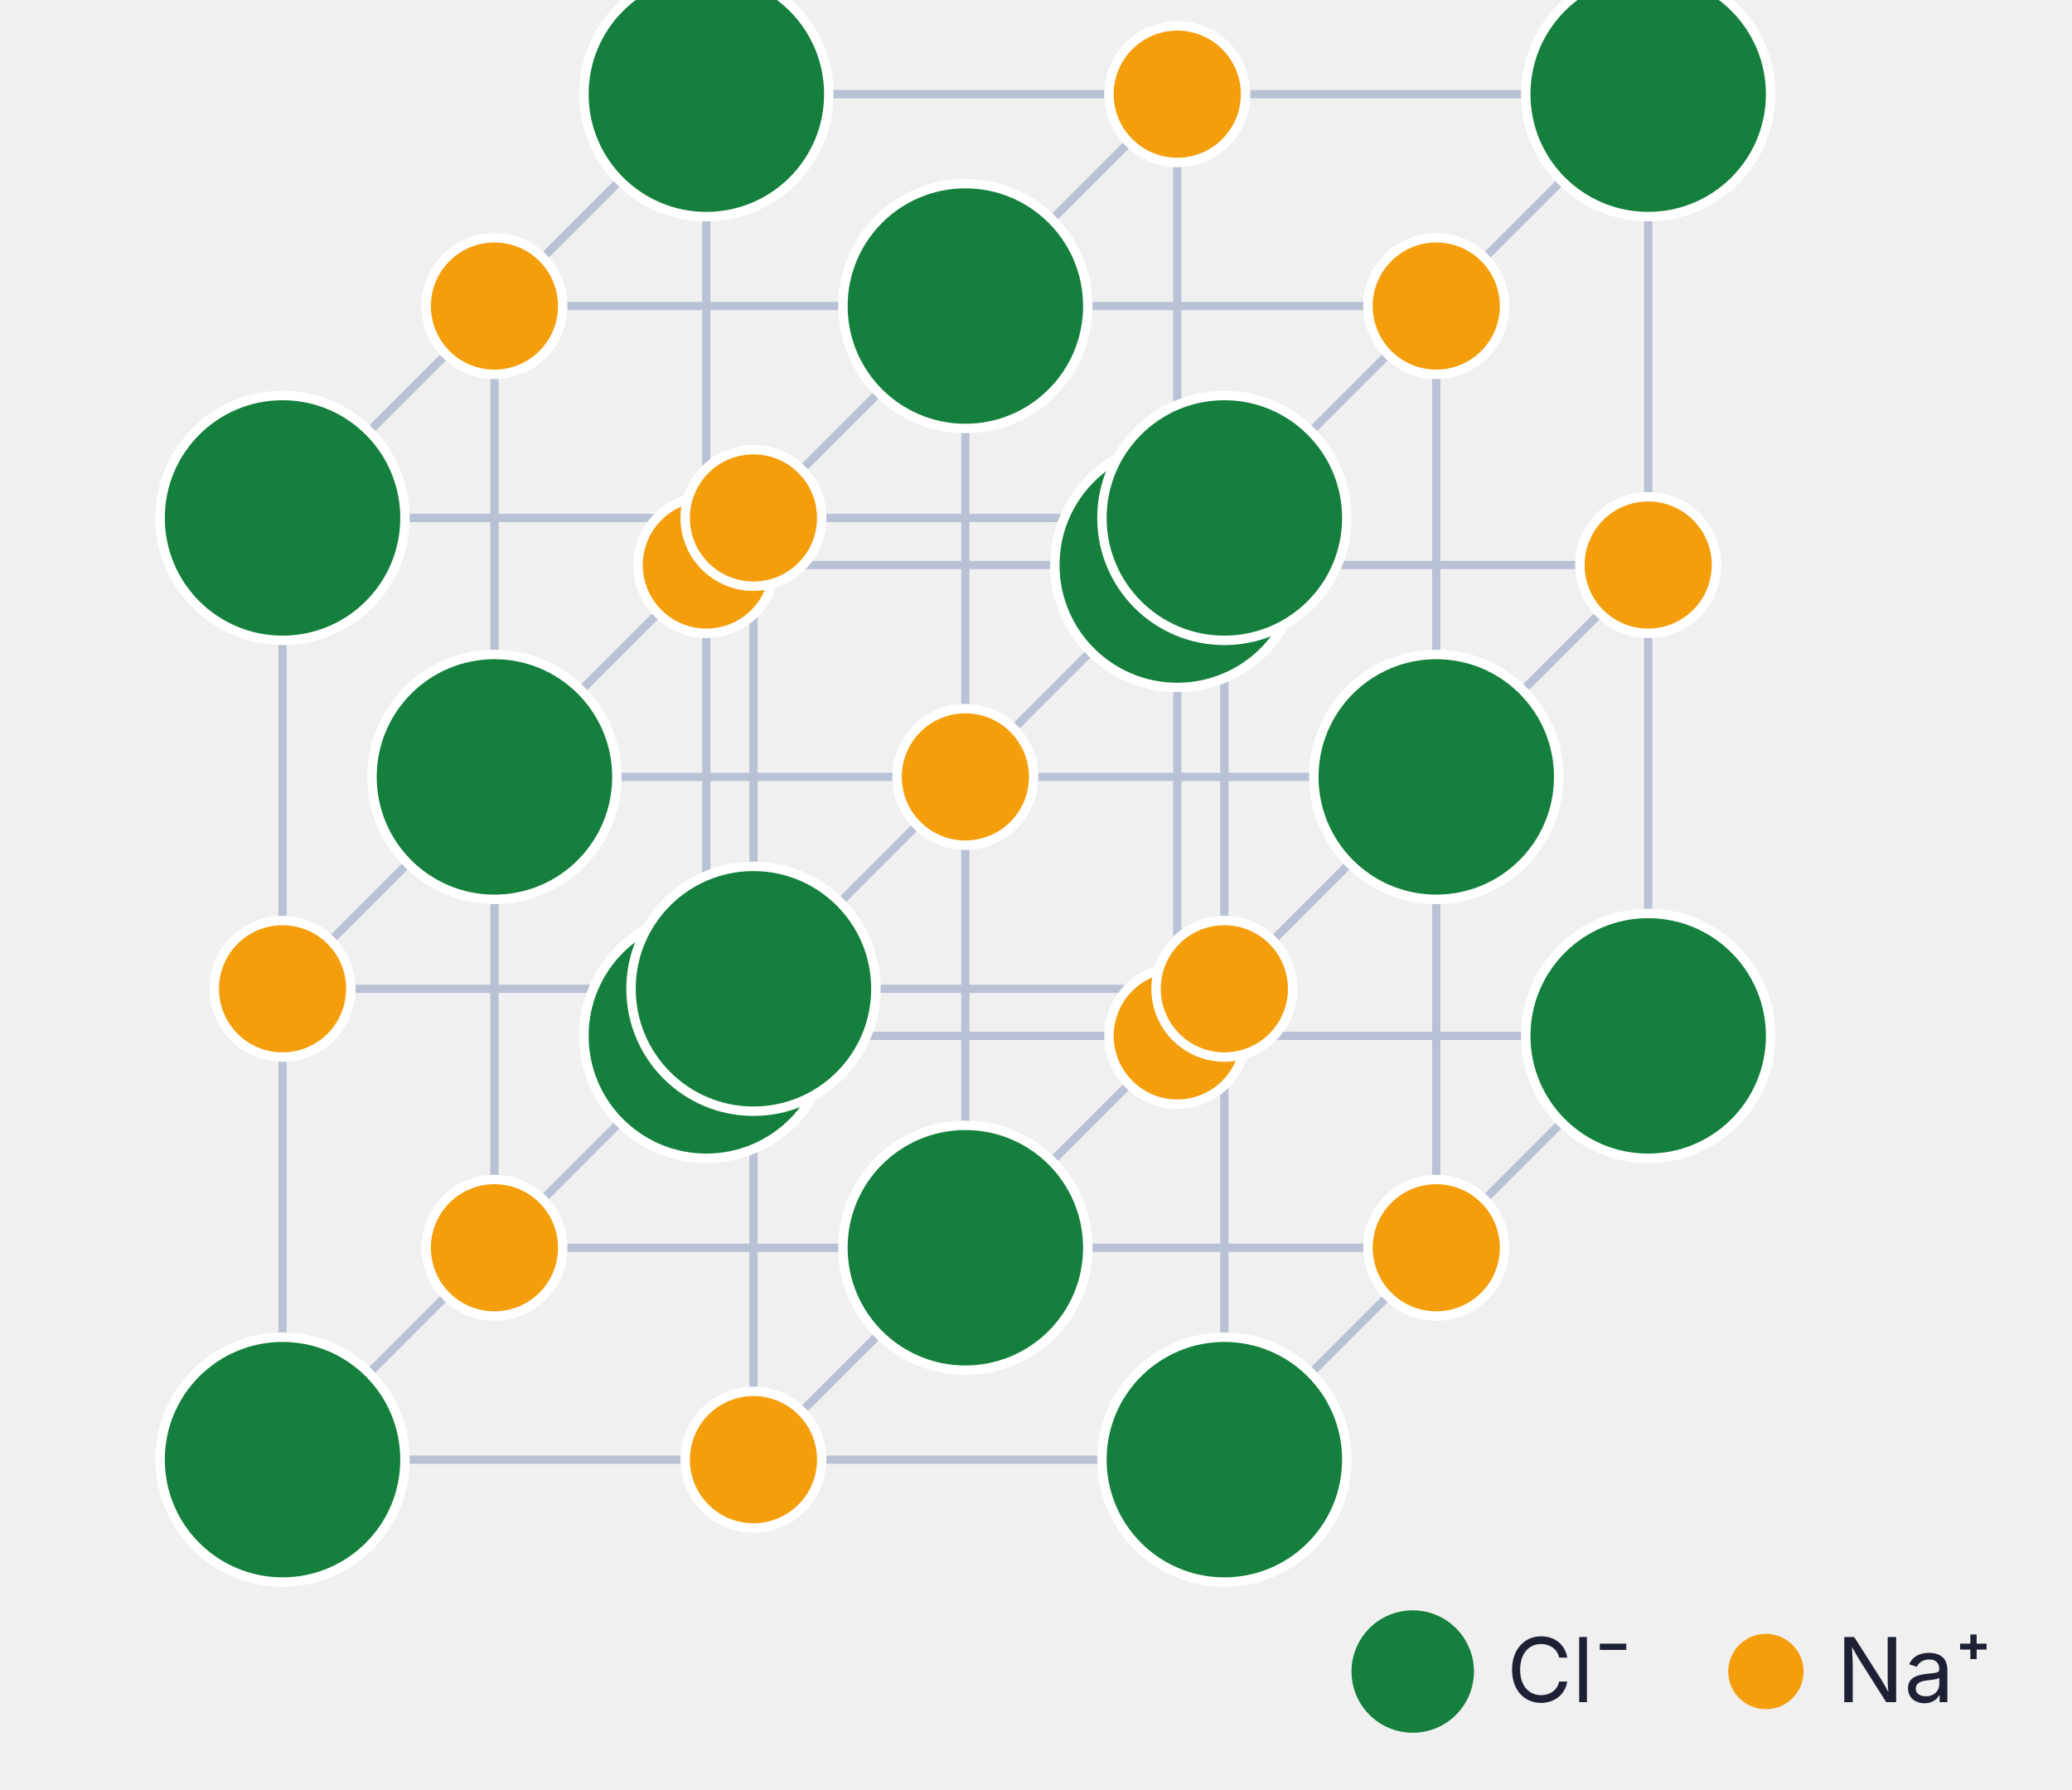
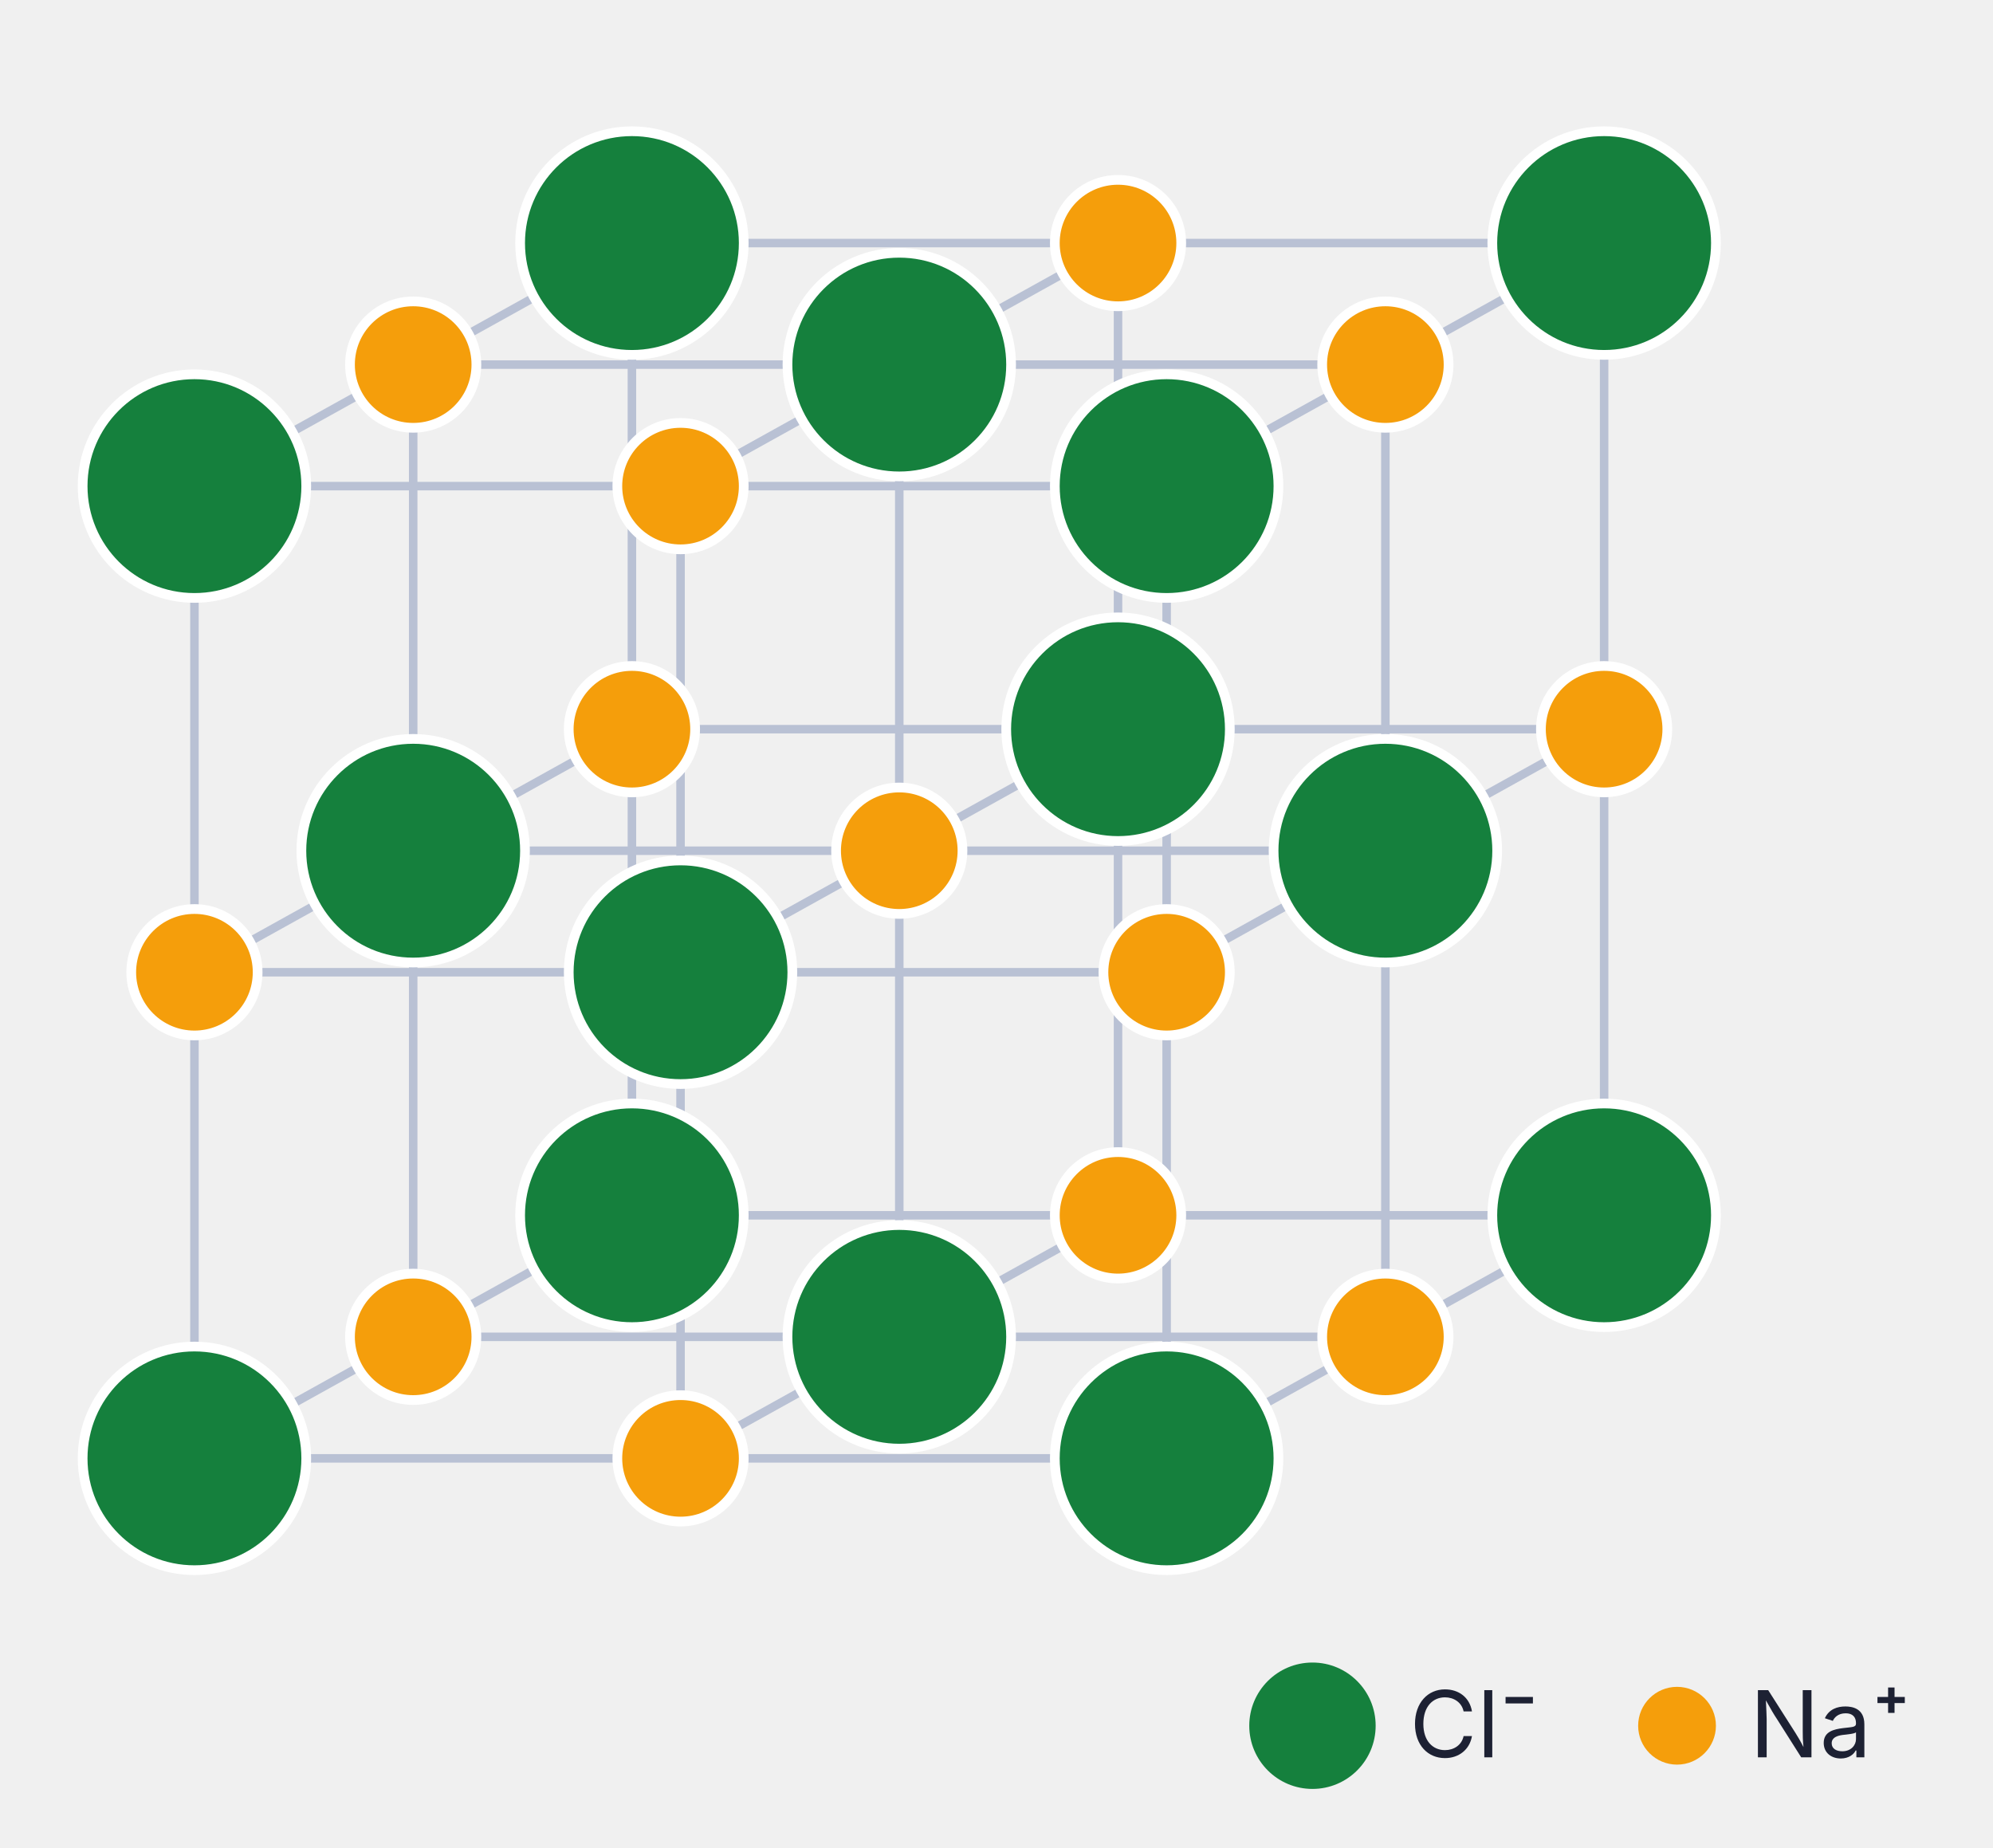
- <svg viewBox="0 0 88 76" class="grafik">
+ <svg viewBox="2 4 82 76" class="grafik">
  <g font-family="Inter">
+     <line x1="28.0" y1="54.0" x2="48.0" y2="54.0" stroke="#b9c1d4" stroke-width=".35" />
+     <line x1="28.0" y1="54.0" x2="28.0" y2="34.0" stroke="#b9c1d4" stroke-width=".35" />
+     <line x1="48.0" y1="54.0" x2="68.0" y2="54.0" stroke="#b9c1d4" stroke-width=".35" />
+     <line x1="48.0" y1="54.0" x2="48.0" y2="34.0" stroke="#b9c1d4" stroke-width=".35" />
+     <line x1="68.0" y1="54.0" x2="68.0" y2="34.0" stroke="#b9c1d4" stroke-width=".35" />
+     <line x1="28.0" y1="34.0" x2="48.0" y2="34.0" stroke="#b9c1d4" stroke-width=".35" />
+     <line x1="28.0" y1="34.0" x2="28.0" y2="14.0" stroke="#b9c1d4" stroke-width=".35" />
+     <line x1="48.0" y1="34.0" x2="68.0" y2="34.0" stroke="#b9c1d4" stroke-width=".35" />
+     <line x1="48.0" y1="34.0" x2="48.0" y2="14.0" stroke="#b9c1d4" stroke-width=".35" />
+     <line x1="68.0" y1="34.0" x2="68.0" y2="14.0" stroke="#b9c1d4" stroke-width=".35" />
+     <line x1="28.0" y1="14.0" x2="48.0" y2="14.0" stroke="#b9c1d4" stroke-width=".35" />
+     <line x1="48.0" y1="14.0" x2="68.0" y2="14.0" stroke="#b9c1d4" stroke-width=".35" />
+     <line x1="19.0" y1="59.0" x2="39.0" y2="59.0" stroke="#b9c1d4" stroke-width=".35" />
+     <line x1="19.0" y1="59.0" x2="28.0" y2="54.0" stroke="#b9c1d4" stroke-width=".35" />
+     <line x1="19.0" y1="59.0" x2="19.0" y2="39.0" stroke="#b9c1d4" stroke-width=".35" />
+     <line x1="39.0" y1="59.0" x2="59.0" y2="59.0" stroke="#b9c1d4" stroke-width=".35" />
+     <line x1="39.0" y1="59.0" x2="48.0" y2="54.0" stroke="#b9c1d4" stroke-width=".35" />
+     <line x1="39.0" y1="59.0" x2="39.0" y2="39.0" stroke="#b9c1d4" stroke-width=".35" />
+     <line x1="59.0" y1="59.0" x2="68.0" y2="54.0" stroke="#b9c1d4" stroke-width=".35" />
+     <line x1="59.0" y1="59.0" x2="59.0" y2="39.0" stroke="#b9c1d4" stroke-width=".35" />
+     <line x1="19.0" y1="39.0" x2="39.0" y2="39.0" stroke="#b9c1d4" stroke-width=".35" />
+     <line x1="19.0" y1="39.0" x2="28.0" y2="34.0" stroke="#b9c1d4" stroke-width=".35" />
+     <line x1="19.0" y1="39.0" x2="19.0" y2="19.0" stroke="#b9c1d4" stroke-width=".35" />
+     <line x1="39.0" y1="39.0" x2="59.0" y2="39.0" stroke="#b9c1d4" stroke-width=".35" />
+     <line x1="39.0" y1="39.0" x2="48.0" y2="34.0" stroke="#b9c1d4" stroke-width=".35" />
+     <line x1="39.0" y1="39.0" x2="39.0" y2="19.0" stroke="#b9c1d4" stroke-width=".35" />
+     <line x1="59.0" y1="39.0" x2="68.0" y2="34.0" stroke="#b9c1d4" stroke-width=".35" />
+     <line x1="59.0" y1="39.0" x2="59.0" y2="19.0" stroke="#b9c1d4" stroke-width=".35" />
+     <line x1="19.0" y1="19.0" x2="39.0" y2="19.0" stroke="#b9c1d4" stroke-width=".35" />
+     <line x1="19.0" y1="19.0" x2="28.0" y2="14.0" stroke="#b9c1d4" stroke-width=".35" />
+     <line x1="39.0" y1="19.0" x2="59.0" y2="19.0" stroke="#b9c1d4" stroke-width=".35" />
+     <line x1="39.0" y1="19.0" x2="48.0" y2="14.0" stroke="#b9c1d4" stroke-width=".35" />
+     <line x1="59.0" y1="19.0" x2="68.0" y2="14.0" stroke="#b9c1d4" stroke-width=".35" />
+     <line x1="10.0" y1="64.0" x2="30.0" y2="64.0" stroke="#b9c1d4" stroke-width=".35" />
+     <line x1="10.0" y1="64.0" x2="19.0" y2="59.0" stroke="#b9c1d4" stroke-width=".35" />
+     <line x1="10.0" y1="64.0" x2="10.0" y2="44.0" stroke="#b9c1d4" stroke-width=".35" />
+     <line x1="30.0" y1="64.0" x2="50.0" y2="64.0" stroke="#b9c1d4" stroke-width=".35" />
+     <line x1="30.0" y1="64.0" x2="39.0" y2="59.0" stroke="#b9c1d4" stroke-width=".35" />
+     <line x1="30.0" y1="64.0" x2="30.0" y2="44.0" stroke="#b9c1d4" stroke-width=".35" />
+     <line x1="50.0" y1="64.0" x2="59.0" y2="59.0" stroke="#b9c1d4" stroke-width=".35" />
+     <line x1="50.0" y1="64.0" x2="50.0" y2="44.0" stroke="#b9c1d4" stroke-width=".35" />
+     <line x1="10.0" y1="44.0" x2="30.0" y2="44.0" stroke="#b9c1d4" stroke-width=".35" />
+     <line x1="10.0" y1="44.0" x2="19.0" y2="39.0" stroke="#b9c1d4" stroke-width=".35" />
+     <line x1="10.0" y1="44.0" x2="10.0" y2="24.0" stroke="#b9c1d4" stroke-width=".35" />
    <line x1="30.0" y1="44.0" x2="50.0" y2="44.0" stroke="#b9c1d4" stroke-width=".35" />
+     <line x1="30.0" y1="44.0" x2="39.0" y2="39.0" stroke="#b9c1d4" stroke-width=".35" />
    <line x1="30.0" y1="44.0" x2="30.0" y2="24.0" stroke="#b9c1d4" stroke-width=".35" />
-     <line x1="50.0" y1="44.0" x2="70.0" y2="44.0" stroke="#b9c1d4" stroke-width=".35" />
+     <line x1="50.0" y1="44.0" x2="59.0" y2="39.0" stroke="#b9c1d4" stroke-width=".35" />
    <line x1="50.0" y1="44.0" x2="50.0" y2="24.0" stroke="#b9c1d4" stroke-width=".35" />
-     <line x1="70.0" y1="44.0" x2="70.0" y2="24.0" stroke="#b9c1d4" stroke-width=".35" />
+     <line x1="10.0" y1="24.0" x2="30.0" y2="24.0" stroke="#b9c1d4" stroke-width=".35" />
+     <line x1="10.0" y1="24.0" x2="19.0" y2="19.0" stroke="#b9c1d4" stroke-width=".35" />
    <line x1="30.0" y1="24.0" x2="50.0" y2="24.0" stroke="#b9c1d4" stroke-width=".35" />
-     <line x1="30.0" y1="24.0" x2="30.0" y2="4.0" stroke="#b9c1d4" stroke-width=".35" />
-     <line x1="50.0" y1="24.0" x2="70.0" y2="24.0" stroke="#b9c1d4" stroke-width=".35" />
-     <line x1="50.0" y1="24.0" x2="50.0" y2="4.0" stroke="#b9c1d4" stroke-width=".35" />
-     <line x1="70.0" y1="24.0" x2="70.0" y2="4.0" stroke="#b9c1d4" stroke-width=".35" />
-     <line x1="30.0" y1="4.0" x2="50.0" y2="4.0" stroke="#b9c1d4" stroke-width=".35" />
-     <line x1="50.0" y1="4.0" x2="70.0" y2="4.0" stroke="#b9c1d4" stroke-width=".35" />
-     <line x1="21.0" y1="53.0" x2="41.0" y2="53.0" stroke="#b9c1d4" stroke-width=".35" />
-     <line x1="21.0" y1="53.0" x2="30.0" y2="44.0" stroke="#b9c1d4" stroke-width=".35" />
-     <line x1="21.0" y1="53.0" x2="21.0" y2="33.0" stroke="#b9c1d4" stroke-width=".35" />
-     <line x1="41.0" y1="53.0" x2="61.0" y2="53.0" stroke="#b9c1d4" stroke-width=".35" />
-     <line x1="41.0" y1="53.0" x2="50.0" y2="44.0" stroke="#b9c1d4" stroke-width=".35" />
-     <line x1="41.0" y1="53.0" x2="41.0" y2="33.0" stroke="#b9c1d4" stroke-width=".35" />
-     <line x1="61.0" y1="53.0" x2="70.0" y2="44.0" stroke="#b9c1d4" stroke-width=".35" />
-     <line x1="61.0" y1="53.0" x2="61.0" y2="33.0" stroke="#b9c1d4" stroke-width=".35" />
-     <line x1="21.0" y1="33.0" x2="41.0" y2="33.0" stroke="#b9c1d4" stroke-width=".35" />
-     <line x1="21.0" y1="33.0" x2="30.0" y2="24.0" stroke="#b9c1d4" stroke-width=".35" />
-     <line x1="21.0" y1="33.0" x2="21.0" y2="13.0" stroke="#b9c1d4" stroke-width=".35" />
-     <line x1="41.0" y1="33.0" x2="61.0" y2="33.0" stroke="#b9c1d4" stroke-width=".35" />
-     <line x1="41.0" y1="33.0" x2="50.0" y2="24.0" stroke="#b9c1d4" stroke-width=".35" />
-     <line x1="41.0" y1="33.0" x2="41.0" y2="13.0" stroke="#b9c1d4" stroke-width=".35" />
-     <line x1="61.0" y1="33.0" x2="70.0" y2="24.0" stroke="#b9c1d4" stroke-width=".35" />
-     <line x1="61.0" y1="33.0" x2="61.0" y2="13.0" stroke="#b9c1d4" stroke-width=".35" />
-     <line x1="21.0" y1="13.0" x2="41.0" y2="13.0" stroke="#b9c1d4" stroke-width=".35" />
-     <line x1="21.0" y1="13.0" x2="30.0" y2="4.0" stroke="#b9c1d4" stroke-width=".35" />
-     <line x1="41.0" y1="13.0" x2="61.0" y2="13.0" stroke="#b9c1d4" stroke-width=".35" />
-     <line x1="41.0" y1="13.0" x2="50.0" y2="4.0" stroke="#b9c1d4" stroke-width=".35" />
-     <line x1="61.0" y1="13.0" x2="70.0" y2="4.0" stroke="#b9c1d4" stroke-width=".35" />
-     <line x1="12.0" y1="62.0" x2="32.0" y2="62.0" stroke="#b9c1d4" stroke-width=".35" />
-     <line x1="12.0" y1="62.0" x2="21.0" y2="53.0" stroke="#b9c1d4" stroke-width=".35" />
-     <line x1="12.0" y1="62.0" x2="12.0" y2="42.0" stroke="#b9c1d4" stroke-width=".35" />
-     <line x1="32.0" y1="62.0" x2="52.0" y2="62.0" stroke="#b9c1d4" stroke-width=".35" />
-     <line x1="32.0" y1="62.0" x2="41.0" y2="53.0" stroke="#b9c1d4" stroke-width=".35" />
-     <line x1="32.0" y1="62.0" x2="32.0" y2="42.0" stroke="#b9c1d4" stroke-width=".35" />
-     <line x1="52.0" y1="62.0" x2="61.0" y2="53.0" stroke="#b9c1d4" stroke-width=".35" />
-     <line x1="52.0" y1="62.0" x2="52.0" y2="42.0" stroke="#b9c1d4" stroke-width=".35" />
-     <line x1="12.0" y1="42.0" x2="32.0" y2="42.0" stroke="#b9c1d4" stroke-width=".35" />
-     <line x1="12.0" y1="42.0" x2="21.0" y2="33.0" stroke="#b9c1d4" stroke-width=".35" />
-     <line x1="12.0" y1="42.0" x2="12.0" y2="22.0" stroke="#b9c1d4" stroke-width=".35" />
-     <line x1="32.0" y1="42.0" x2="52.0" y2="42.0" stroke="#b9c1d4" stroke-width=".35" />
-     <line x1="32.0" y1="42.0" x2="41.0" y2="33.0" stroke="#b9c1d4" stroke-width=".35" />
-     <line x1="32.0" y1="42.0" x2="32.0" y2="22.0" stroke="#b9c1d4" stroke-width=".35" />
-     <line x1="52.0" y1="42.0" x2="61.0" y2="33.0" stroke="#b9c1d4" stroke-width=".35" />
-     <line x1="52.0" y1="42.0" x2="52.0" y2="22.0" stroke="#b9c1d4" stroke-width=".35" />
-     <line x1="12.0" y1="22.0" x2="32.0" y2="22.0" stroke="#b9c1d4" stroke-width=".35" />
-     <line x1="12.0" y1="22.0" x2="21.0" y2="13.0" stroke="#b9c1d4" stroke-width=".35" />
-     <line x1="32.0" y1="22.0" x2="52.0" y2="22.0" stroke="#b9c1d4" stroke-width=".35" />
-     <line x1="32.0" y1="22.0" x2="41.0" y2="13.0" stroke="#b9c1d4" stroke-width=".35" />
-     <line x1="52.0" y1="22.0" x2="61.0" y2="13.0" stroke="#b9c1d4" stroke-width=".35" />
-     <circle cx="30.0" cy="44.0" r="5.2" fill="#15803d" stroke="#fff" stroke-width=".4" />
-     <circle cx="50.0" cy="44.0" r="2.9" fill="#f59e0b" stroke="#fff" stroke-width=".4" />
-     <circle cx="70.0" cy="44.0" r="5.2" fill="#15803d" stroke="#fff" stroke-width=".4" />
-     <circle cx="30.0" cy="24.0" r="2.9" fill="#f59e0b" stroke="#fff" stroke-width=".4" />
-     <circle cx="50.0" cy="24.0" r="5.2" fill="#15803d" stroke="#fff" stroke-width=".4" />
-     <circle cx="70.0" cy="24.0" r="2.9" fill="#f59e0b" stroke="#fff" stroke-width=".4" />
-     <circle cx="30.0" cy="4.0" r="5.2" fill="#15803d" stroke="#fff" stroke-width=".4" />
-     <circle cx="50.0" cy="4.0" r="2.9" fill="#f59e0b" stroke="#fff" stroke-width=".4" />
-     <circle cx="70.0" cy="4.0" r="5.2" fill="#15803d" stroke="#fff" stroke-width=".4" />
-     <circle cx="21.0" cy="53.0" r="2.9" fill="#f59e0b" stroke="#fff" stroke-width=".4" />
-     <circle cx="41.0" cy="53.0" r="5.2" fill="#15803d" stroke="#fff" stroke-width=".4" />
-     <circle cx="61.0" cy="53.0" r="2.9" fill="#f59e0b" stroke="#fff" stroke-width=".4" />
-     <circle cx="21.0" cy="33.0" r="5.2" fill="#15803d" stroke="#fff" stroke-width=".4" />
-     <circle cx="41.0" cy="33.0" r="2.9" fill="#f59e0b" stroke="#fff" stroke-width=".4" />
-     <circle cx="61.0" cy="33.0" r="5.2" fill="#15803d" stroke="#fff" stroke-width=".4" />
-     <circle cx="21.0" cy="13.0" r="2.9" fill="#f59e0b" stroke="#fff" stroke-width=".4" />
-     <circle cx="41.0" cy="13.0" r="5.2" fill="#15803d" stroke="#fff" stroke-width=".4" />
-     <circle cx="61.0" cy="13.0" r="2.9" fill="#f59e0b" stroke="#fff" stroke-width=".4" />
-     <circle cx="12.0" cy="62.0" r="5.2" fill="#15803d" stroke="#fff" stroke-width=".4" />
-     <circle cx="32.0" cy="62.0" r="2.9" fill="#f59e0b" stroke="#fff" stroke-width=".4" />
-     <circle cx="52.0" cy="62.0" r="5.2" fill="#15803d" stroke="#fff" stroke-width=".4" />
-     <circle cx="12.0" cy="42.0" r="2.9" fill="#f59e0b" stroke="#fff" stroke-width=".4" />
-     <circle cx="32.0" cy="42.0" r="5.2" fill="#15803d" stroke="#fff" stroke-width=".4" />
-     <circle cx="52.0" cy="42.0" r="2.9" fill="#f59e0b" stroke="#fff" stroke-width=".4" />
-     <circle cx="12.0" cy="22.0" r="5.2" fill="#15803d" stroke="#fff" stroke-width=".4" />
-     <circle cx="32.0" cy="22.0" r="2.9" fill="#f59e0b" stroke="#fff" stroke-width=".4" />
-     <circle cx="52.0" cy="22.0" r="5.2" fill="#15803d" stroke="#fff" stroke-width=".4" />
-     <circle cx="60" cy="71" r="2.6" fill="#15803d" />
-     <text x="64" y="72.3" font-size="3.8" fill="#1d2133">Cl⁻</text>
-     <circle cx="75" cy="71" r="1.6" fill="#f59e0b" />
-     <text x="78" y="72.3" font-size="3.8" fill="#1d2133">Na⁺</text>
+     <line x1="30.0" y1="24.0" x2="39.0" y2="19.0" stroke="#b9c1d4" stroke-width=".35" />
+     <line x1="50.0" y1="24.0" x2="59.0" y2="19.0" stroke="#b9c1d4" stroke-width=".35" />
+     <circle cx="28.0" cy="54.0" r="4.6" fill="#15803d" stroke="#fff" stroke-width=".4" />
+     <circle cx="48.0" cy="54.0" r="2.6" fill="#f59e0b" stroke="#fff" stroke-width=".4" />
+     <circle cx="68.0" cy="54.0" r="4.6" fill="#15803d" stroke="#fff" stroke-width=".4" />
+     <circle cx="28.0" cy="34.0" r="2.6" fill="#f59e0b" stroke="#fff" stroke-width=".4" />
+     <circle cx="48.0" cy="34.0" r="4.6" fill="#15803d" stroke="#fff" stroke-width=".4" />
+     <circle cx="68.0" cy="34.0" r="2.6" fill="#f59e0b" stroke="#fff" stroke-width=".4" />
+     <circle cx="28.0" cy="14.0" r="4.6" fill="#15803d" stroke="#fff" stroke-width=".4" />
+     <circle cx="48.0" cy="14.0" r="2.6" fill="#f59e0b" stroke="#fff" stroke-width=".4" />
+     <circle cx="68.0" cy="14.0" r="4.6" fill="#15803d" stroke="#fff" stroke-width=".4" />
+     <circle cx="19.0" cy="59.0" r="2.6" fill="#f59e0b" stroke="#fff" stroke-width=".4" />
+     <circle cx="39.0" cy="59.0" r="4.6" fill="#15803d" stroke="#fff" stroke-width=".4" />
+     <circle cx="59.0" cy="59.0" r="2.6" fill="#f59e0b" stroke="#fff" stroke-width=".4" />
+     <circle cx="19.0" cy="39.0" r="4.6" fill="#15803d" stroke="#fff" stroke-width=".4" />
+     <circle cx="39.0" cy="39.0" r="2.6" fill="#f59e0b" stroke="#fff" stroke-width=".4" />
+     <circle cx="59.0" cy="39.0" r="4.6" fill="#15803d" stroke="#fff" stroke-width=".4" />
+     <circle cx="19.0" cy="19.0" r="2.6" fill="#f59e0b" stroke="#fff" stroke-width=".4" />
+     <circle cx="39.0" cy="19.0" r="4.6" fill="#15803d" stroke="#fff" stroke-width=".4" />
+     <circle cx="59.0" cy="19.0" r="2.6" fill="#f59e0b" stroke="#fff" stroke-width=".4" />
+     <circle cx="10.0" cy="64.0" r="4.6" fill="#15803d" stroke="#fff" stroke-width=".4" />
+     <circle cx="30.0" cy="64.0" r="2.6" fill="#f59e0b" stroke="#fff" stroke-width=".4" />
+     <circle cx="50.0" cy="64.0" r="4.6" fill="#15803d" stroke="#fff" stroke-width=".4" />
+     <circle cx="10.0" cy="44.0" r="2.6" fill="#f59e0b" stroke="#fff" stroke-width=".4" />
+     <circle cx="30.0" cy="44.0" r="4.6" fill="#15803d" stroke="#fff" stroke-width=".4" />
+     <circle cx="50.0" cy="44.0" r="2.6" fill="#f59e0b" stroke="#fff" stroke-width=".4" />
+     <circle cx="10.0" cy="24.0" r="4.6" fill="#15803d" stroke="#fff" stroke-width=".4" />
+     <circle cx="30.0" cy="24.0" r="2.6" fill="#f59e0b" stroke="#fff" stroke-width=".4" />
+     <circle cx="50.0" cy="24.0" r="4.6" fill="#15803d" stroke="#fff" stroke-width=".4" />
+     <circle cx="56" cy="75" r="2.6" fill="#15803d" />
+     <text x="60" y="76.3" font-size="3.8" fill="#1d2133">Cl⁻</text>
+     <circle cx="71" cy="75" r="1.6" fill="#f59e0b" />
+     <text x="74" y="76.3" font-size="3.8" fill="#1d2133">Na⁺</text>
  </g>
</svg>
